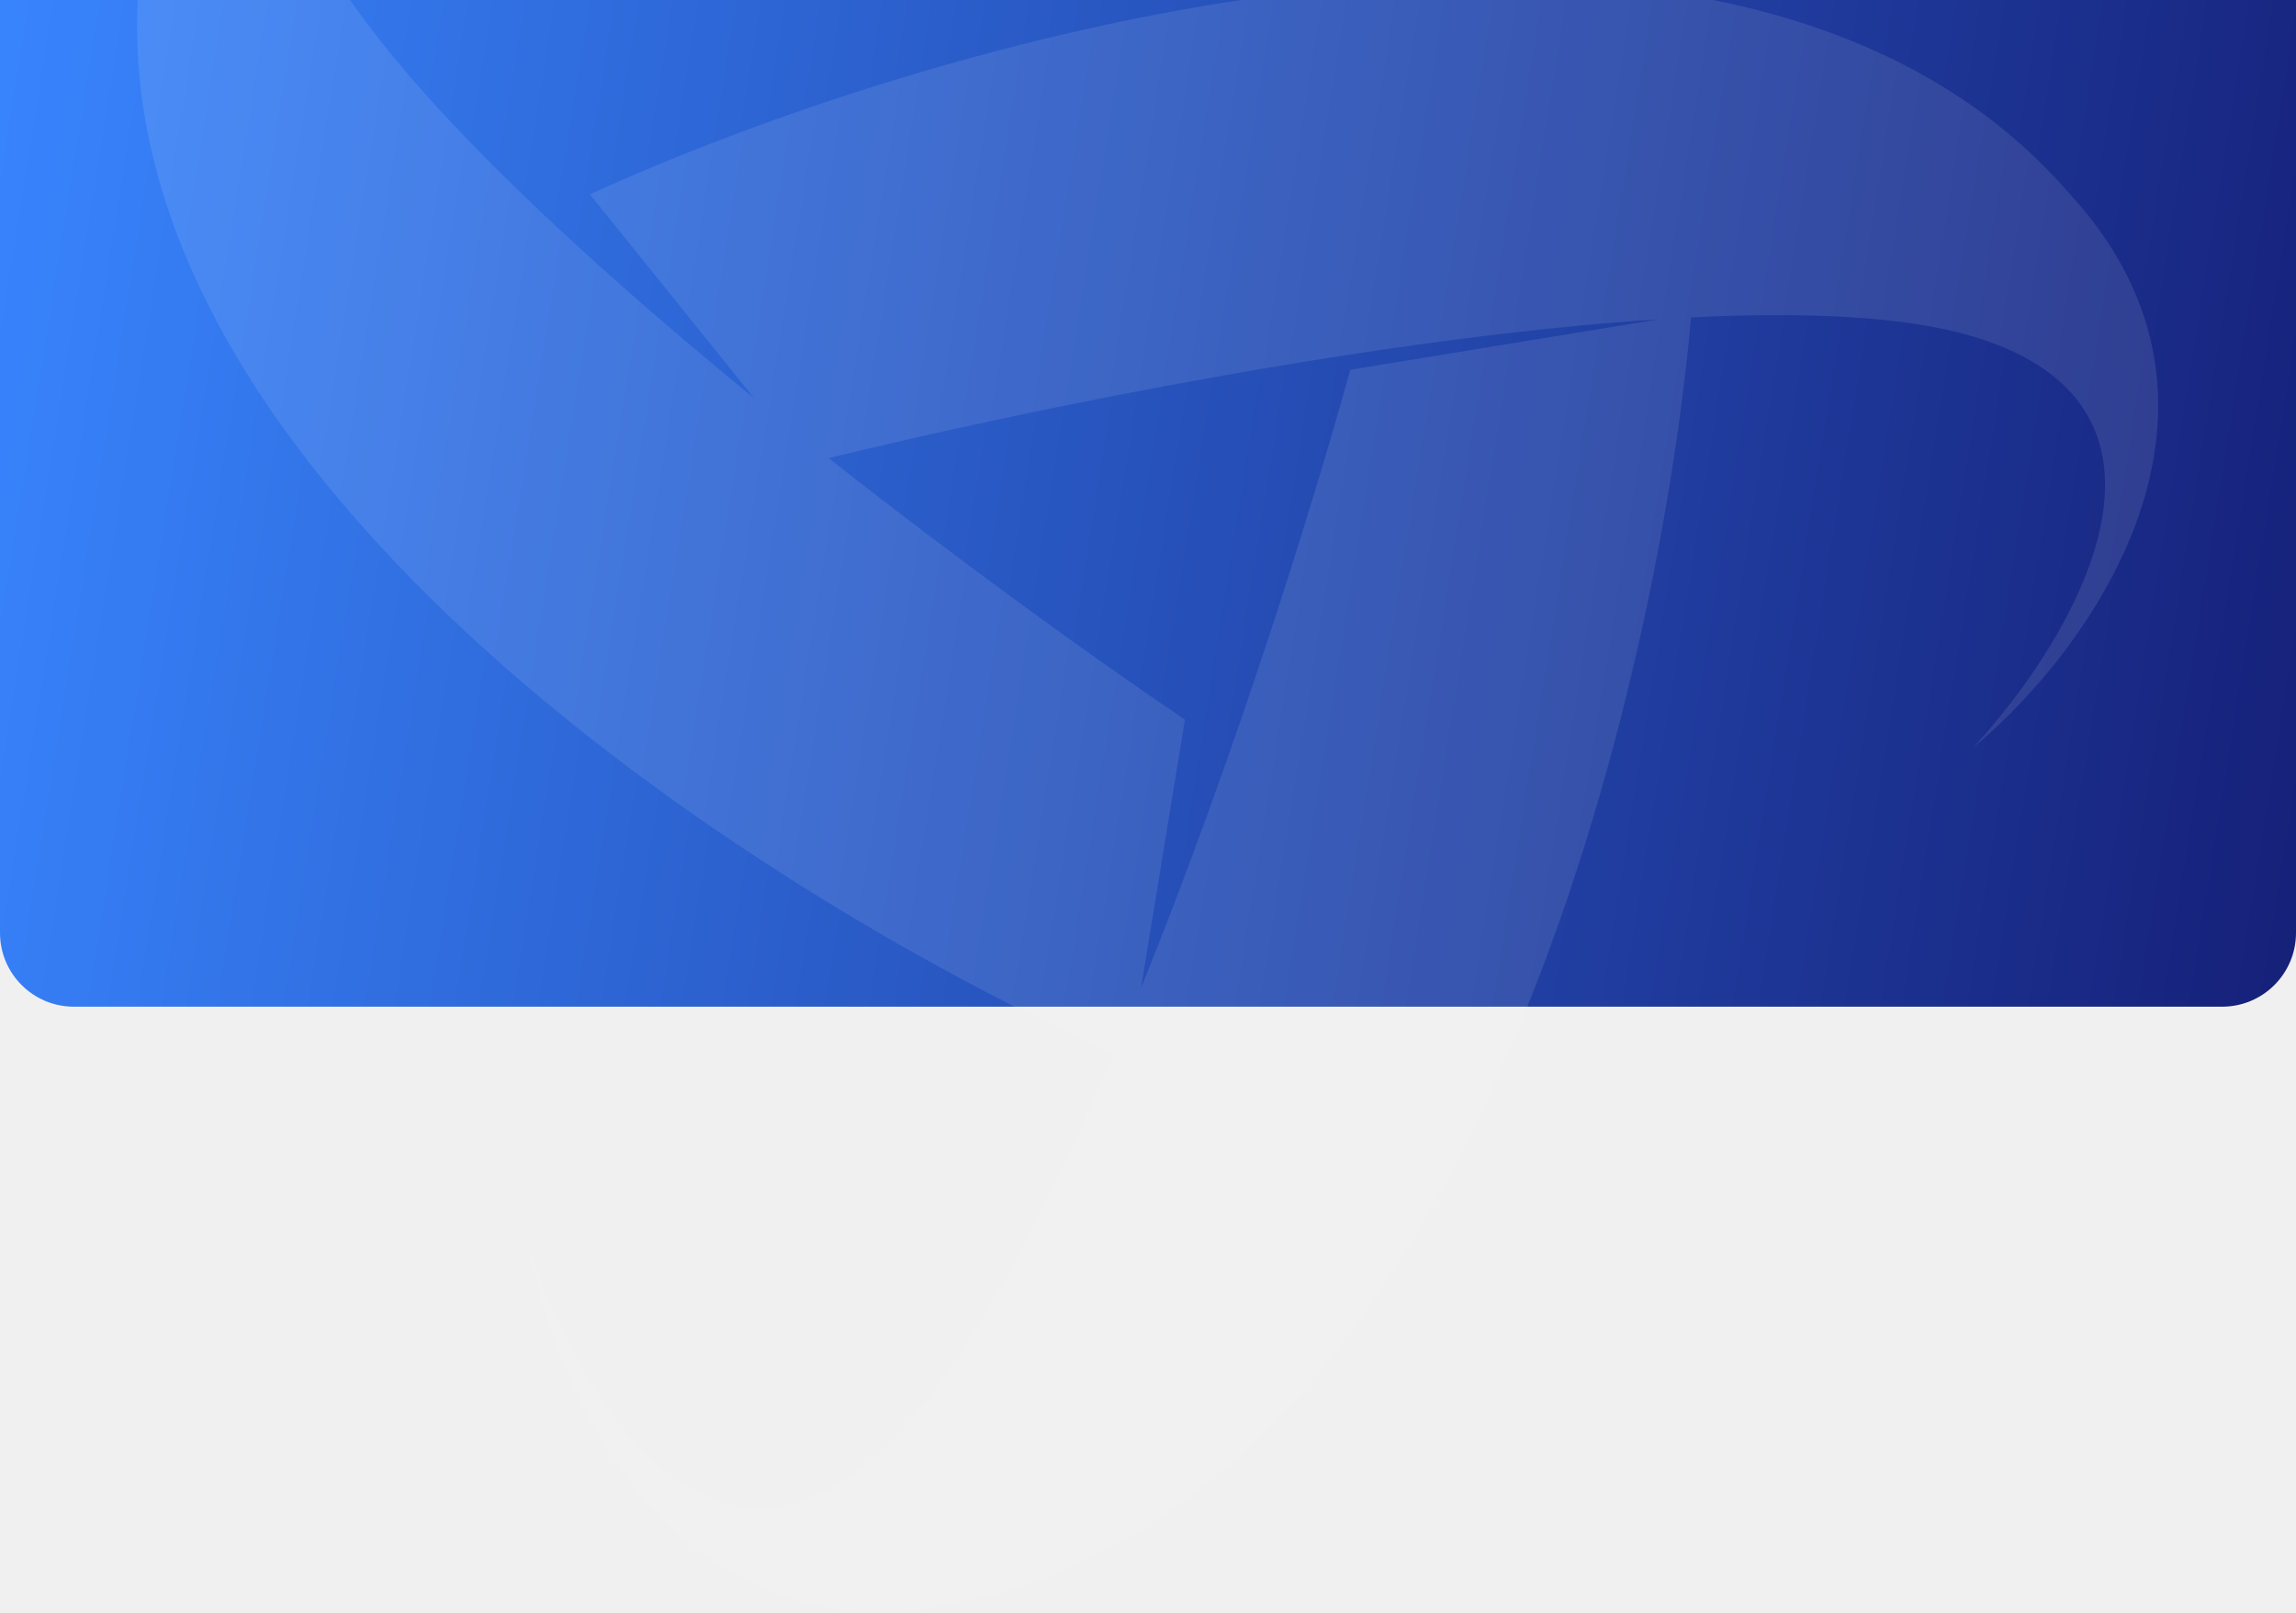
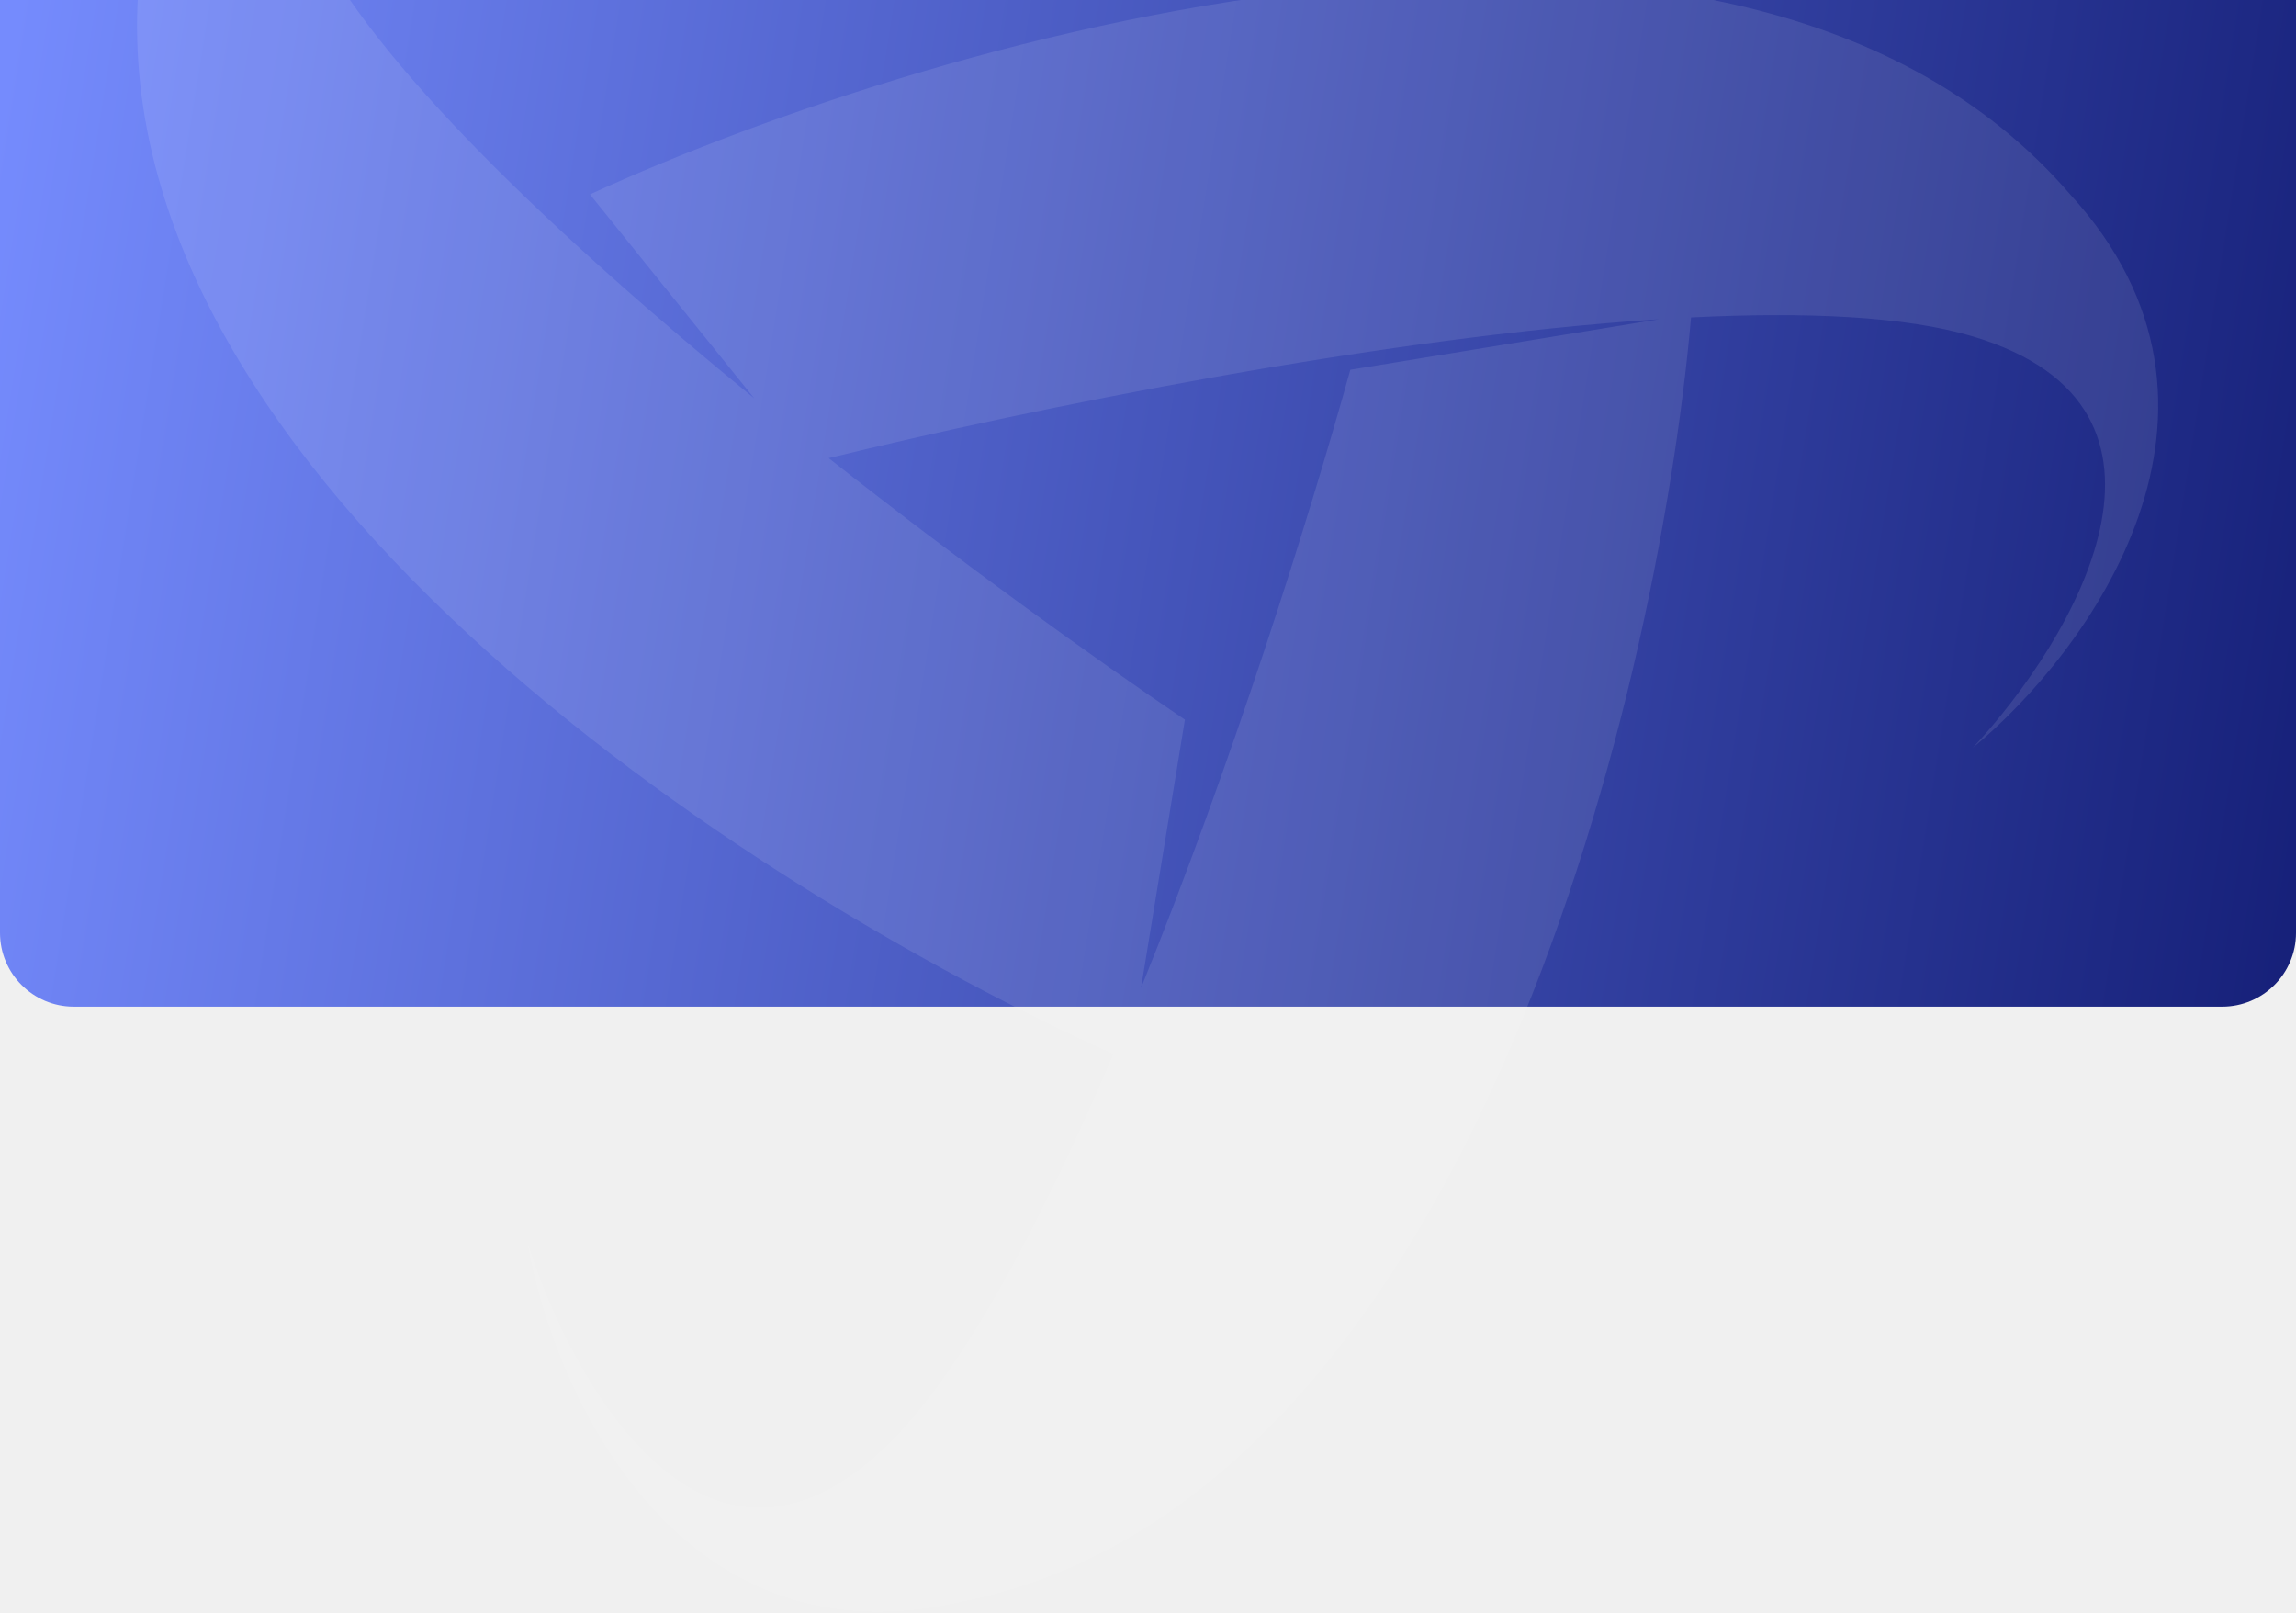
<svg xmlns="http://www.w3.org/2000/svg" width="933" height="655" viewBox="0 0 933 655" fill="none">
  <path d="M0 0H933V379C933 395.569 919.569 409 903 409H30C13.431 409 0 395.569 0 379V0Z" fill="url(#paint0_linear_0_1)" />
  <path fill-rule="evenodd" clip-rule="evenodd" d="M463.661 401.419C500.234 311.213 531.572 211.95 548.714 150.239L674.129 129.717C561.96 136.948 419.544 165.876 336.75 186.126C390.797 228.772 443.939 266.961 481.496 292.397L463.661 401.419ZM306.468 161.817C226.607 96.557 150.783 24.906 126.823 -26.114C83.68 -117.977 191.809 -138.713 251.267 -137.598C191.526 -146.616 69.133 -135.125 57.482 -17.015C31.018 186.798 305.822 362.708 452.523 428.204C422.864 497.686 390.497 558.595 359.846 587.928C286.522 658.097 232.407 562.215 214.514 505.503C225.005 565.002 274.904 677.351 390.569 650.753C594.505 610.424 673.149 287.032 687.176 128.968C733.741 126.639 774.216 128.438 801.721 136.689C898.93 165.852 842.225 260.226 801.721 303.768C848.3 265.289 921.41 166.46 841.212 78.972C705.12 -78.993 383.52 13.153 239.731 78.972L306.468 161.817Z" fill="white" fill-opacity="0.1" />
  <defs>
    <linearGradient id="paint0_linear_0_1" x1="-1.89026e-05" y1="42.396" x2="966.871" y2="196.538" gradientUnits="userSpaceOnUse">
-       <stop stop-color="#3884FD" />
+       <stop stop-color="#758BFD" />
      <stop offset="1" stop-color="#162079" />
    </linearGradient>
  </defs>
</svg>
